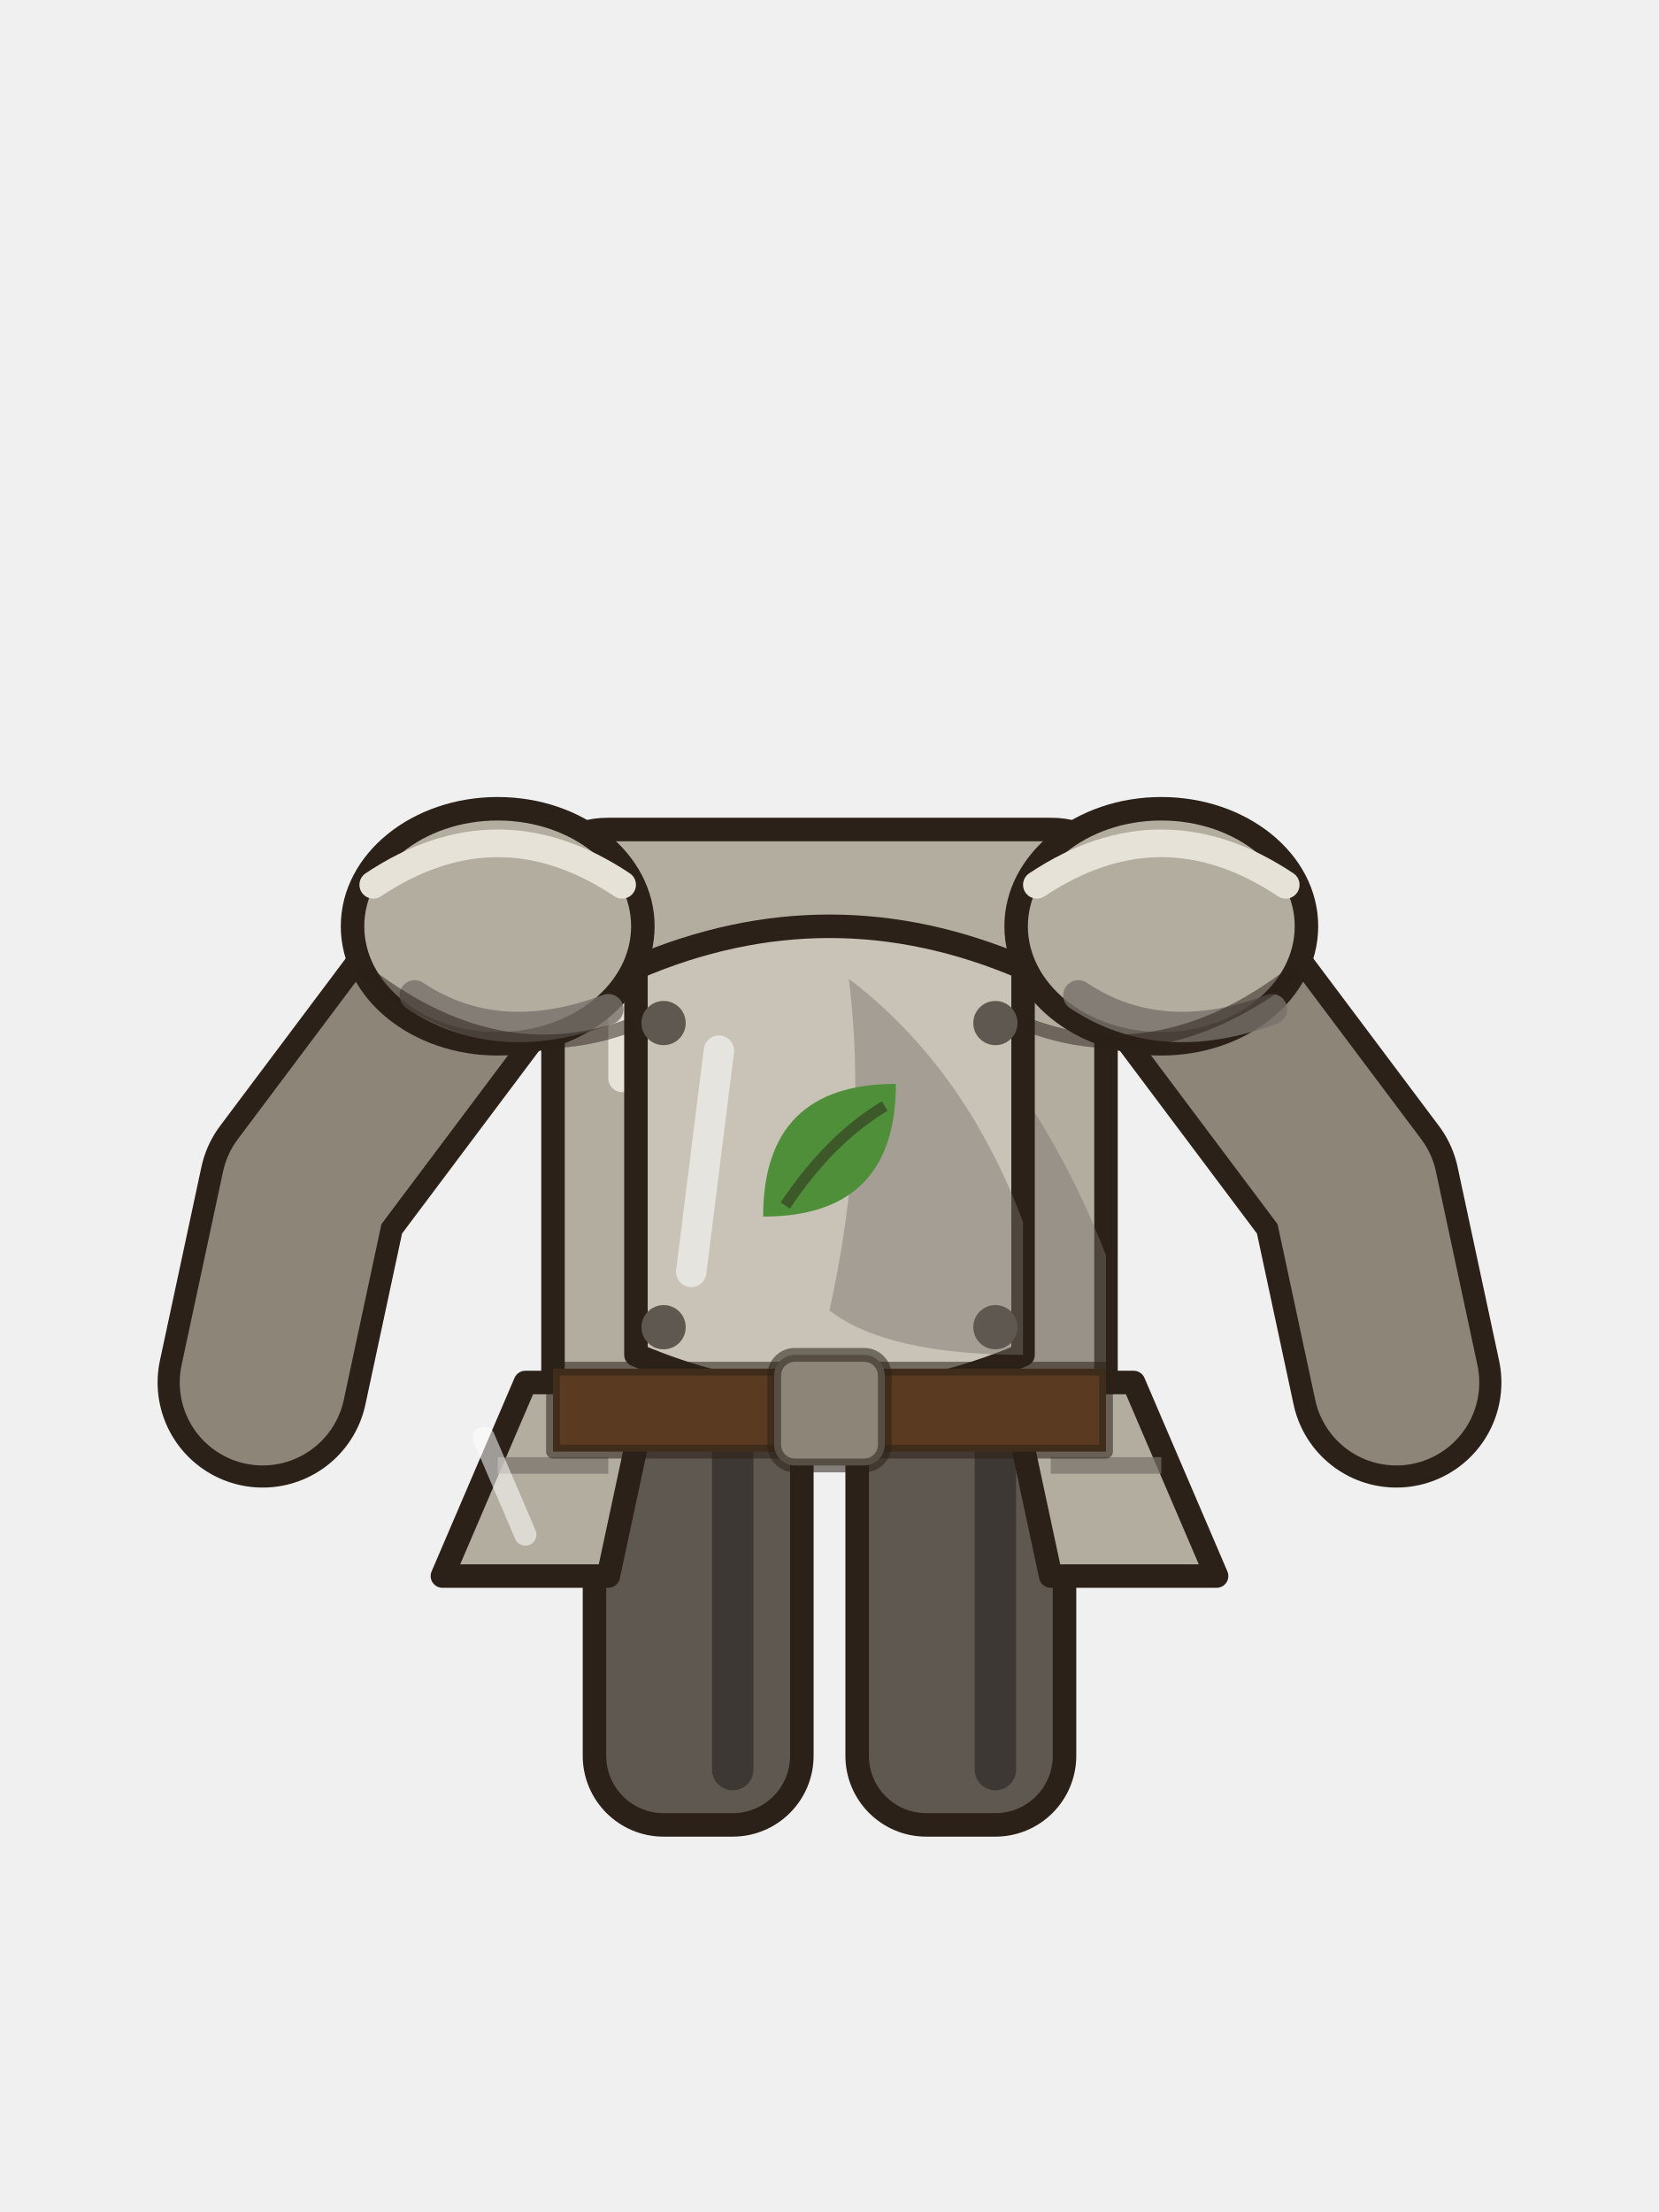
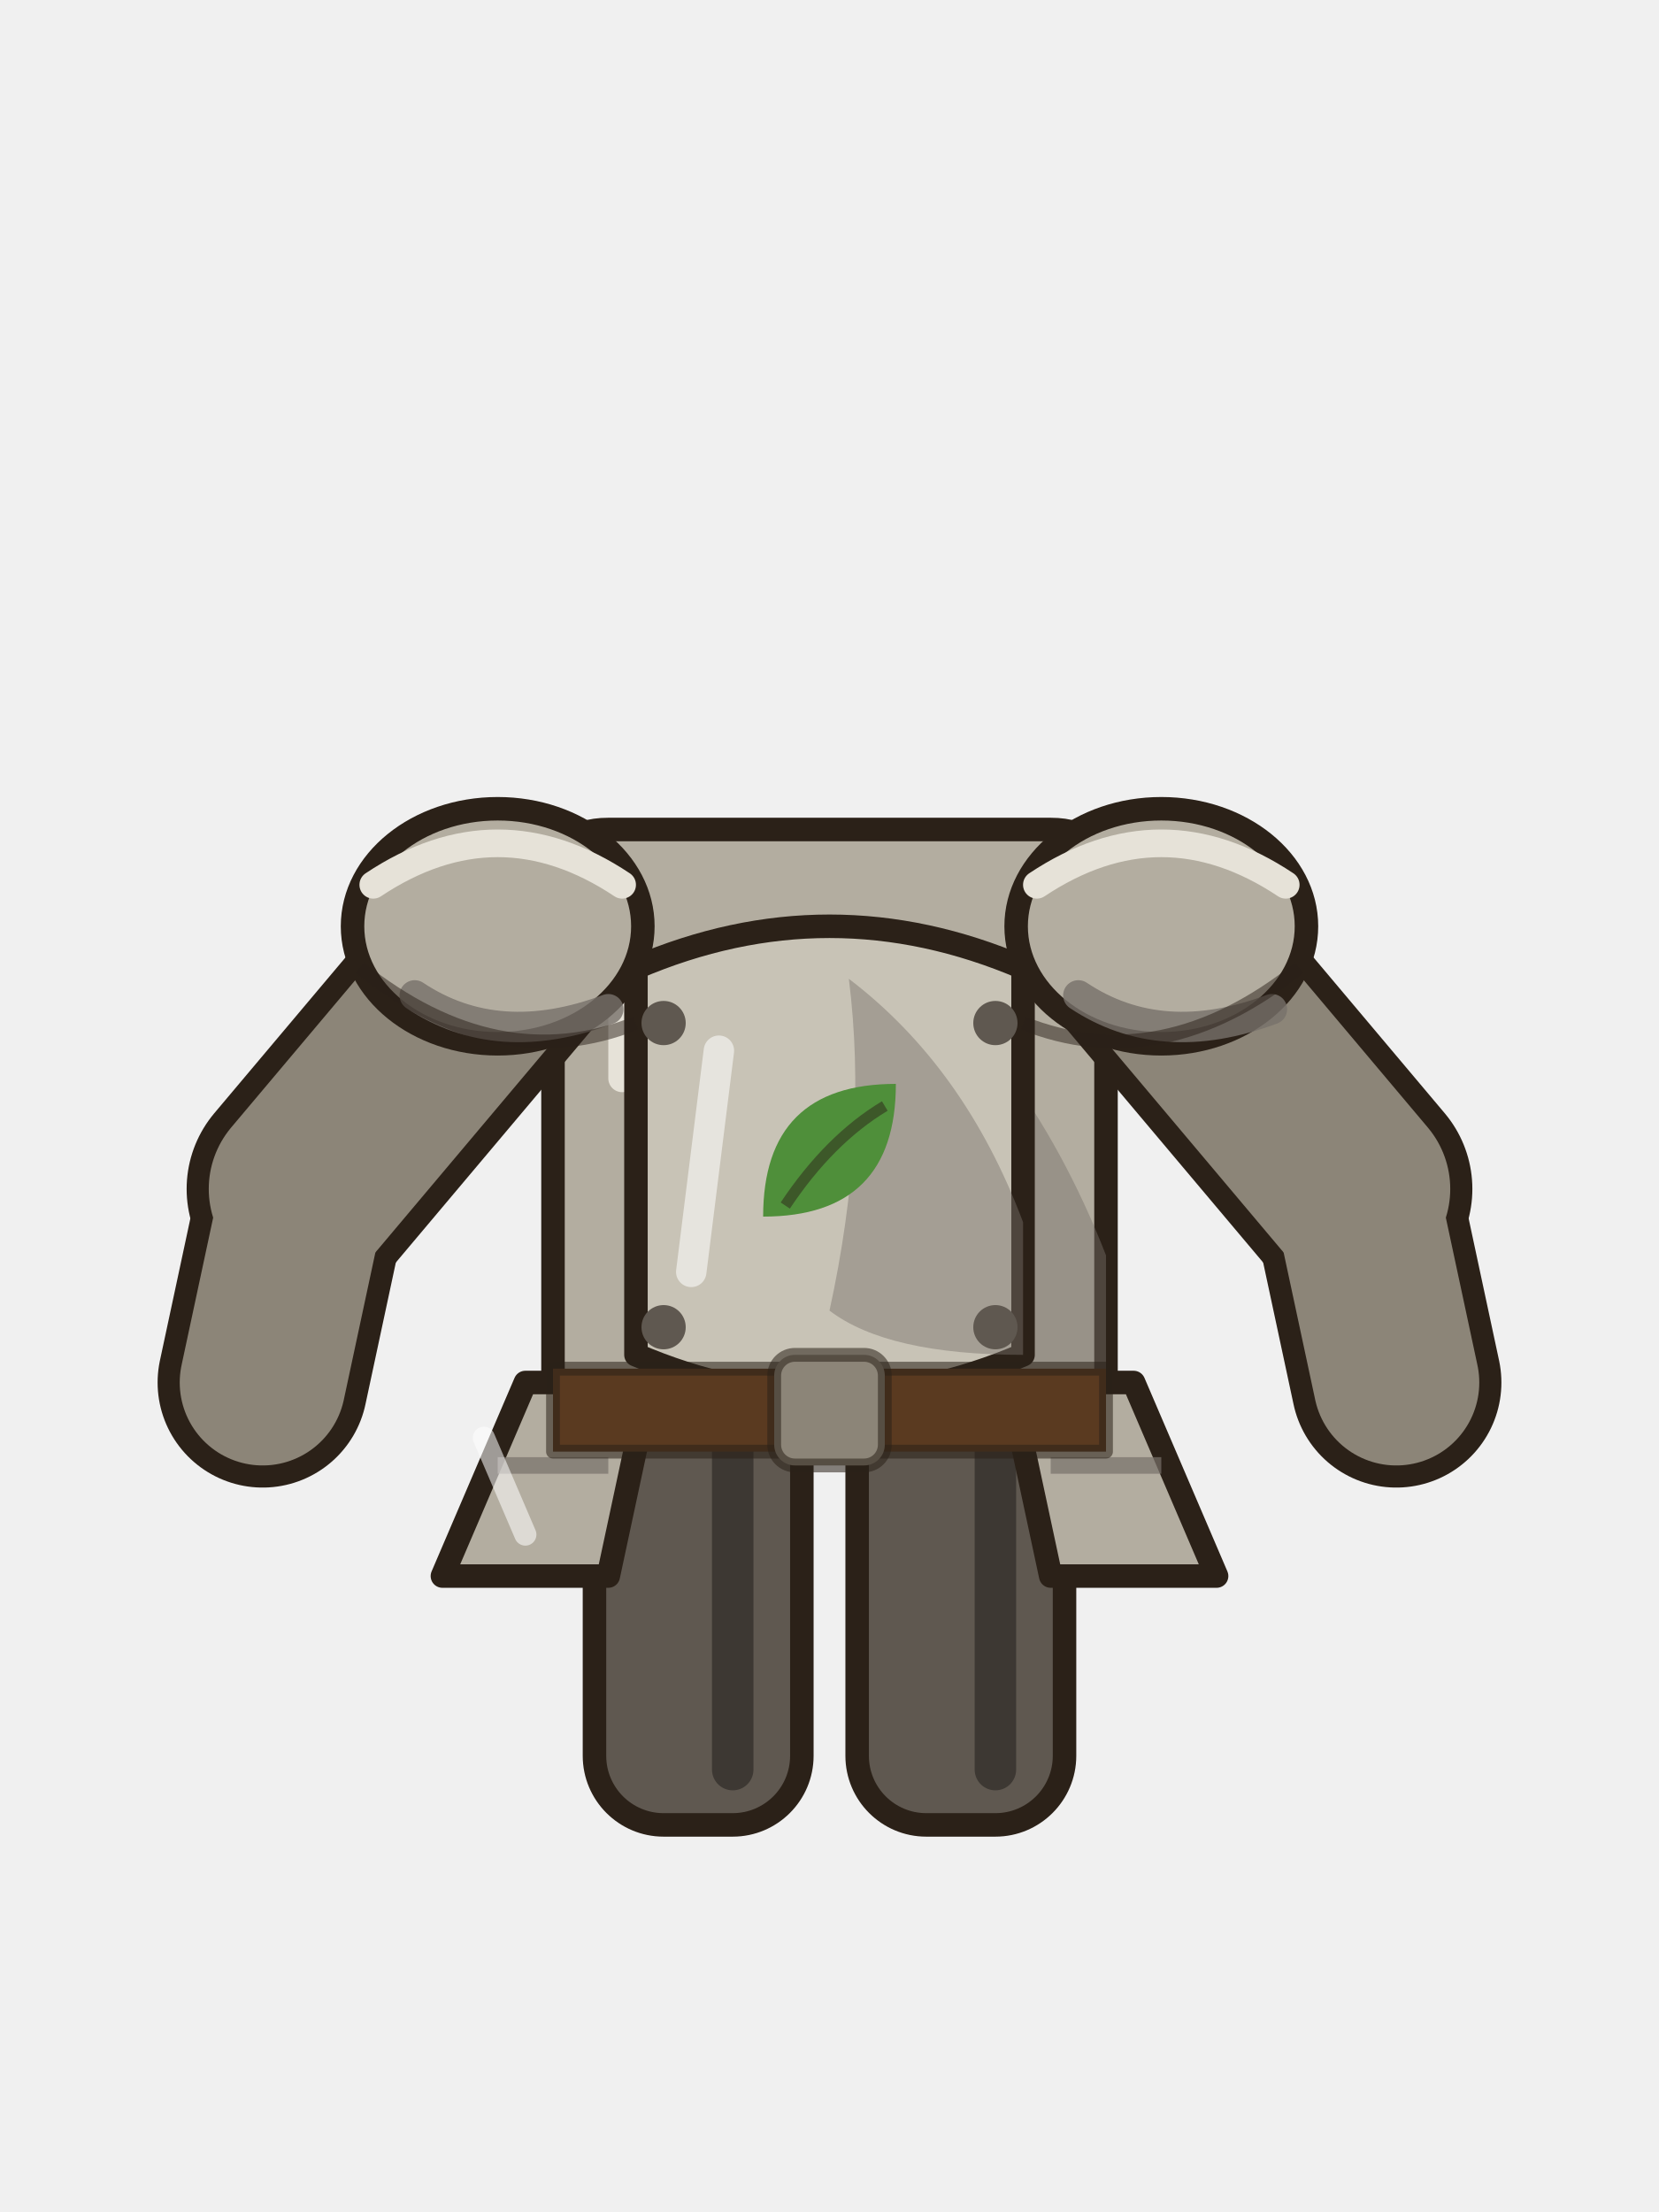
<svg xmlns="http://www.w3.org/2000/svg" width="120" height="160" viewBox="0 0 120 160">
  <rect x="43" y="100" width="15" height="32" rx="5" fill="#5f5850" stroke="#2b2118" stroke-width="1.7" stroke-linejoin="round" stroke-linecap="round" />
  <rect x="62" y="100" width="15" height="32" rx="5" fill="#5f5850" stroke="#2b2118" stroke-width="1.7" stroke-linejoin="round" stroke-linecap="round" />
  <path d="M53,104 v24 M72,104 v24" stroke="#3d3833" stroke-width="3" stroke-linecap="round" />
-   <path d="M34,70 L22,86 L19,100" fill="none" stroke="#2b2118" stroke-width="15.2" stroke-linecap="round" stroke-linejoin="round" />
-   <path d="M86,70 L98,86 L101,100" fill="none" stroke="#2b2118" stroke-width="15.2" stroke-linecap="round" stroke-linejoin="round" />
-   <path d="M34,70 L22,86 L19,100" fill="none" stroke="#8c8578" stroke-width="12" stroke-linecap="round" stroke-linejoin="round" />
-   <path d="M86,70 L98,86 L101,100" fill="none" stroke="#8c8578" stroke-width="12" stroke-linecap="round" stroke-linejoin="round" />
  <path d="M40,64 q0,-4 4,-4 h32 q4,0 4,4 v36 q0,4 -4,4 h-32 q-4,0 -4,-4z" fill="#b3ada0" stroke="#2b2118" stroke-width="1.7" stroke-linejoin="round" stroke-linecap="round" />
+   <path d="M38,67 L22,86 L19,100" fill="none" stroke="#2b2118" stroke-width="15.2" stroke-linecap="round" stroke-linejoin="round" />
+   <path d="M38,67 L22,86" fill="none" stroke="#2b2118" stroke-width="17" stroke-linecap="round" stroke-linejoin="round" />
+   <path d="M82,67 L98,86 L101,100" fill="none" stroke="#2b2118" stroke-width="15.2" stroke-linecap="round" stroke-linejoin="round" />
+   <path d="M82,67 L98,86" fill="none" stroke="#2b2118" stroke-width="17" stroke-linecap="round" stroke-linejoin="round" />
+   <path d="M38,67 L22,86 L19,100" fill="none" stroke="#8c8578" stroke-width="12" stroke-linecap="round" stroke-linejoin="round" />
+   <path d="M38,67 L22,86" fill="none" stroke="#8c8578" stroke-width="13.8" stroke-linecap="round" stroke-linejoin="round" />
+   <path d="M82,67 L98,86 L101,100" fill="none" stroke="#8c8578" stroke-width="12" stroke-linecap="round" stroke-linejoin="round" />
+   <path d="M82,67 L98,86" fill="none" stroke="#8c8578" stroke-width="13.8" stroke-linecap="round" stroke-linejoin="round" />
  <path d="M62,66.6 q12,8.8 18,24.2 v13.2 q-14,0 -20,-4.4 q4,-17.6 2,-33z" fill="#77706a" opacity=".45" />
  <path d="M45,68 v10" stroke="#e6e2d8" stroke-width="2" stroke-linecap="round" />
  <path d="M50,88 q3,5 0,11" fill="none" stroke="#77706a" stroke-width="1.2" stroke-linecap="round" opacity=".7" />
  <path d="M56,88 q3,5 0,11" fill="none" stroke="#77706a" stroke-width="1.2" stroke-linecap="round" opacity=".7" />
  <path d="M46,70 q14,-6 28,0 v28 q-14,6 -28,0z" fill="#c8c3b6" stroke="#2b2118" stroke-width="1.7" stroke-linejoin="round" stroke-linecap="round" />
  <path d="M61.4,70.8 q8.4,6.4 12.6,17.6 v9.6 q-9.8,0 -14,-3.2 q2.8,-12.8 1.4,-24z" fill="#77706a" opacity=".45" />
  <path d="M50,92 L52,76" stroke="#fff" stroke-width="2.2" stroke-linecap="round" opacity=".55" />
  <g fill="#5f5850">
    <circle cx="48" cy="74" r="1.6" />
    <circle cx="72" cy="74" r="1.6" />
    <circle cx="48" cy="96" r="1.6" />
    <circle cx="72" cy="96" r="1.6" />
  </g>
  <ellipse cx="36" cy="67" rx="10.5" ry="8.5" fill="#b3ada0" stroke="#2b2118" stroke-width="1.7" stroke-linejoin="round" stroke-linecap="round" />
  <ellipse cx="84" cy="67" rx="10.5" ry="8.5" fill="#b3ada0" stroke="#2b2118" stroke-width="1.7" stroke-linejoin="round" stroke-linecap="round" />
  <path d="M27,64 q9,-6 18,0 M75,64 q9,-6 18,0" fill="none" stroke="#e6e2d8" stroke-width="2" stroke-linecap="round" />
  <path d="M30,72 q6,4 14,1 M78,72 q6,4 14,1" fill="none" stroke="#77706a" stroke-width="2.2" stroke-linecap="round" opacity=".8" />
  <path d="M26,70 q10,8 20,4 M74,74 q10,4 20,-4" fill="none" stroke="#2b2118" stroke-width="1" stroke-opacity=".5" />
  <path d="M38,100 l-6,14 h12 l3,-14z M82,100 l6,14 h-12 l-3,-14z" fill="#b3ada0" stroke="#2b2118" stroke-width="1.7" stroke-linejoin="round" stroke-linecap="round" />
  <path d="M36,106 h8 M76,106 h8" stroke="#77706a" stroke-width="1.2" opacity=".7" />
  <path d="M35,104 L38,111" stroke="#fff" stroke-width="1.6" stroke-linecap="round" opacity=".55" />
  <path d="M40,99 h40 v6 h-40z" fill="#5a3a20" stroke="#2b2118" stroke-width="1" stroke-opacity=".55" stroke-linejoin="round" stroke-linecap="round" />
  <rect x="56" y="98" width="8" height="8" rx="1.5" fill="#8c8578" stroke="#2b2118" stroke-width="1" stroke-opacity=".55" stroke-linejoin="round" stroke-linecap="round" />
  <g transform="translate(60,84) scale(0.8)">
    <path d="M-6,5 q0,-12 12,-12 q0,12 -12,12z" fill="#4f8f3a" />
    <path d="M-4,4 q4,-6 9,-9" fill="none" stroke="#2b2118" stroke-width="1" opacity=".5" />
  </g>
</svg>
